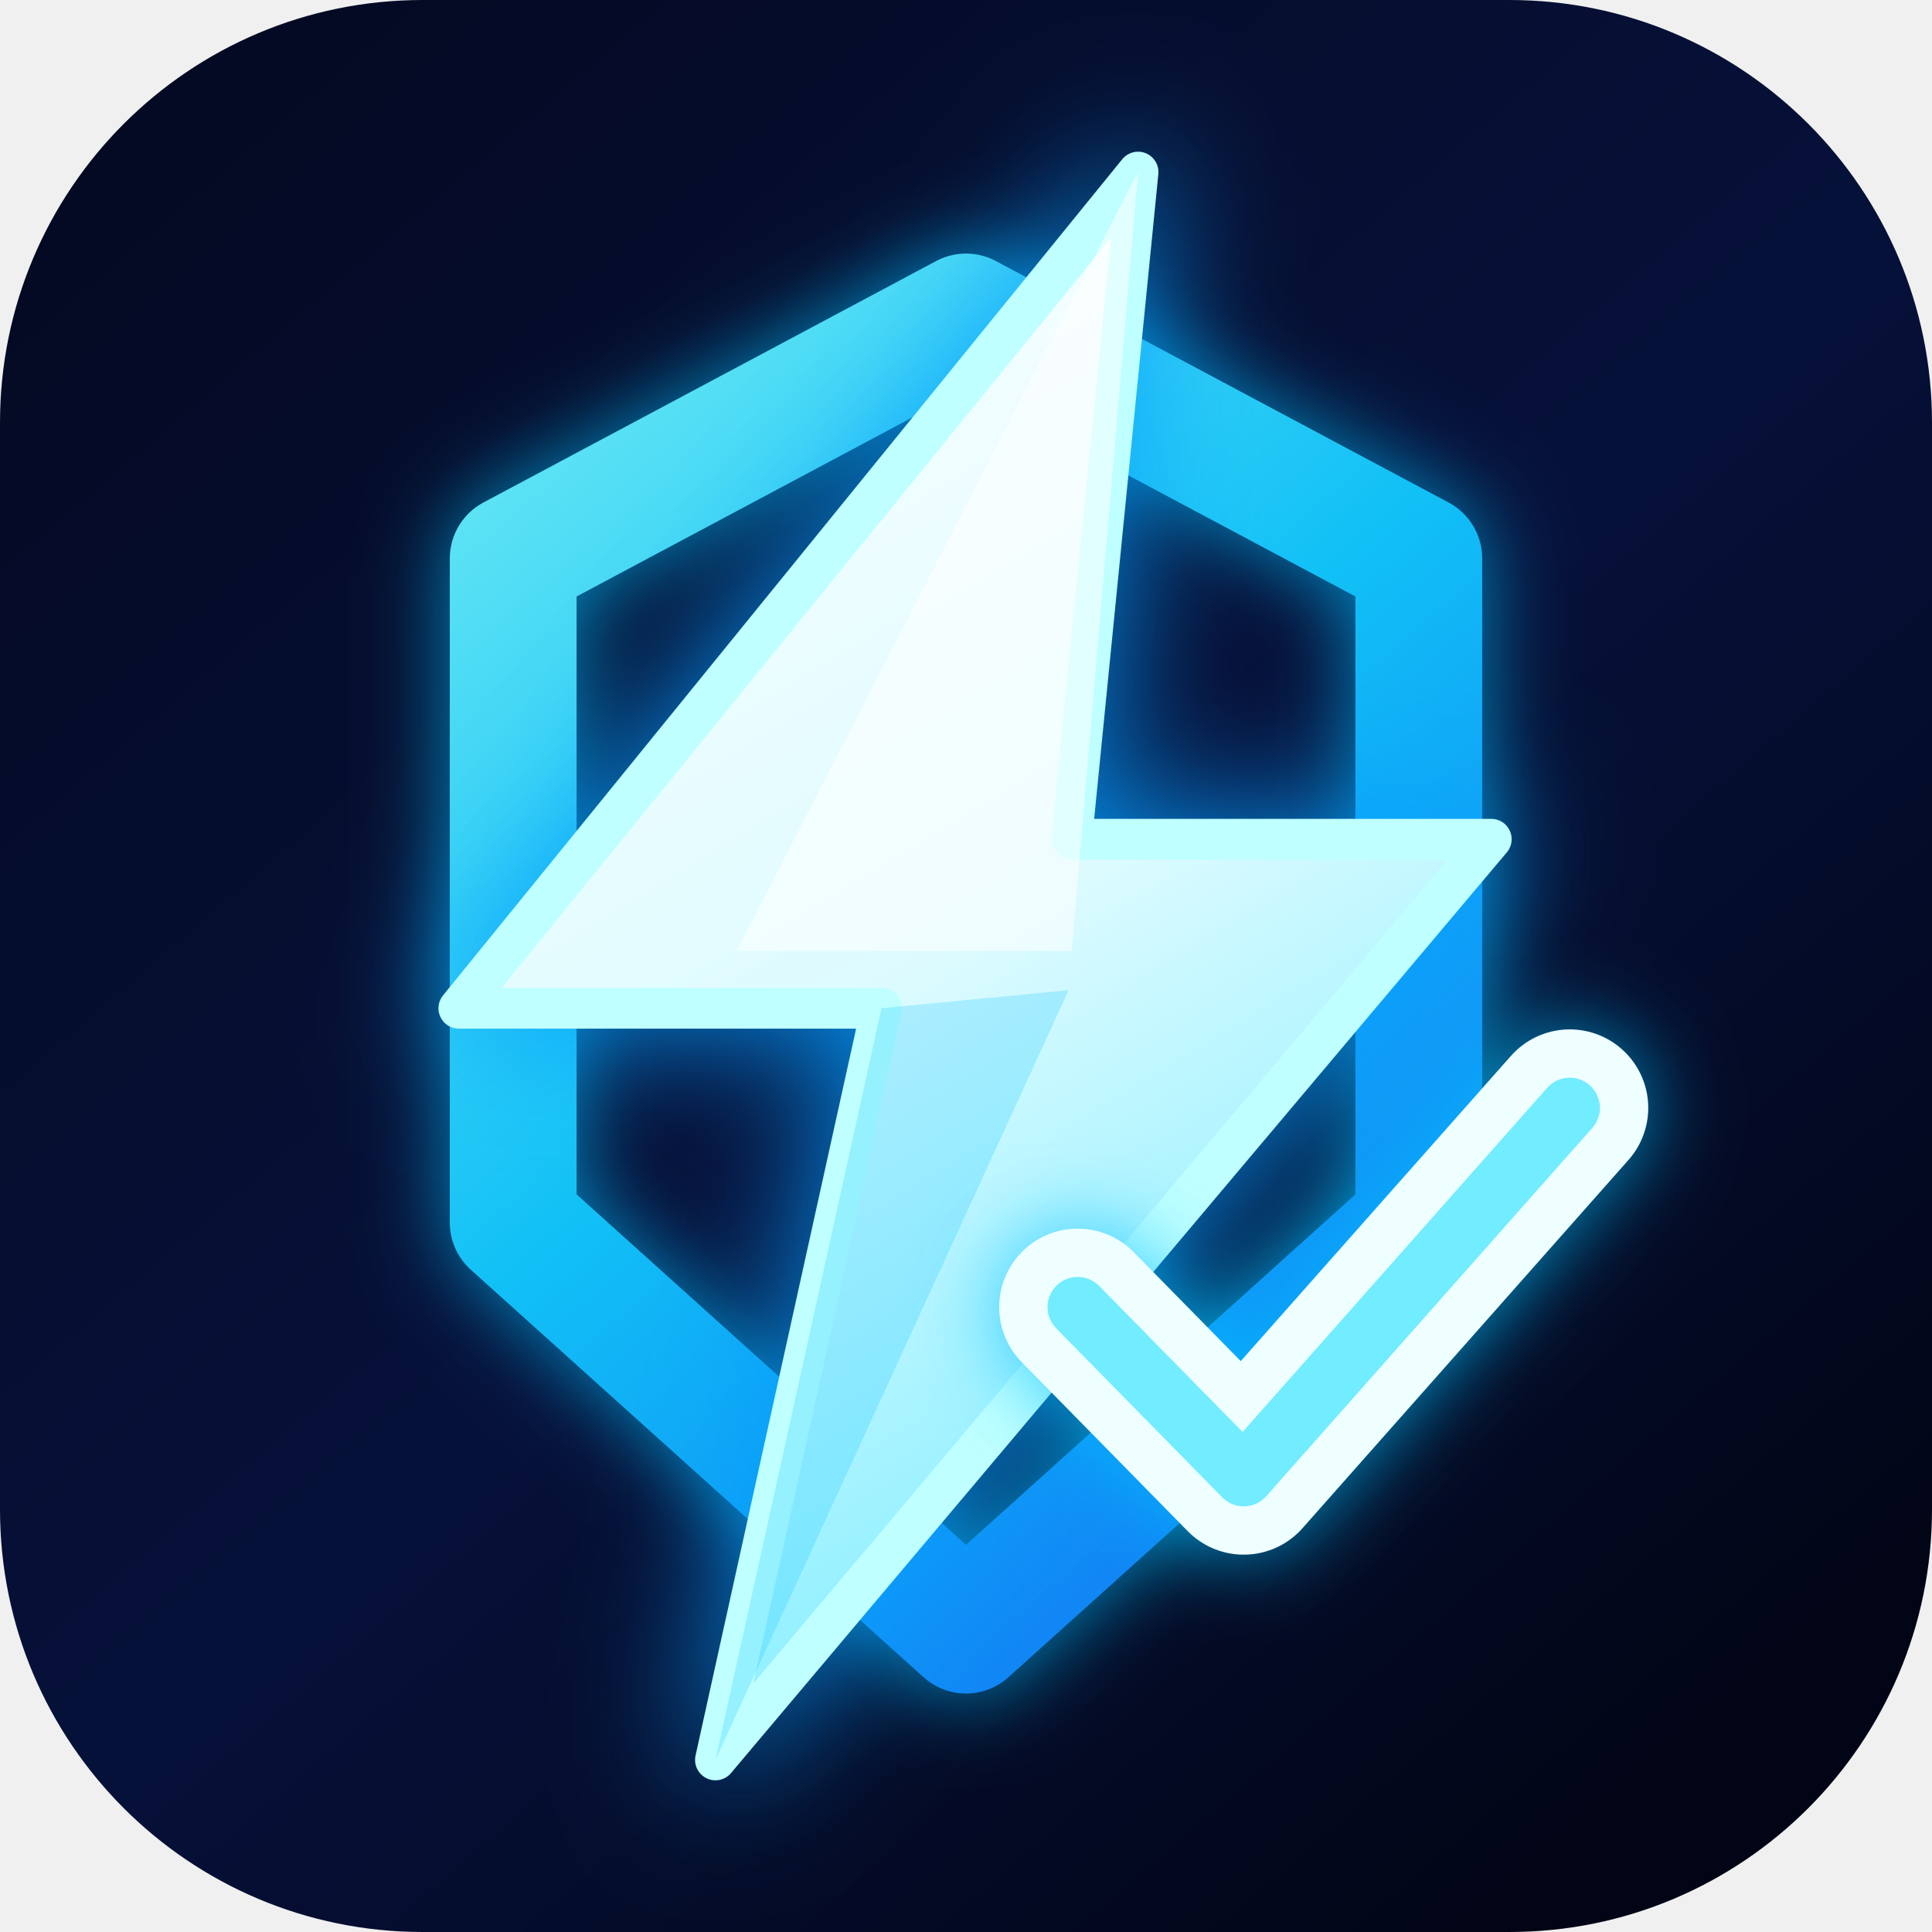
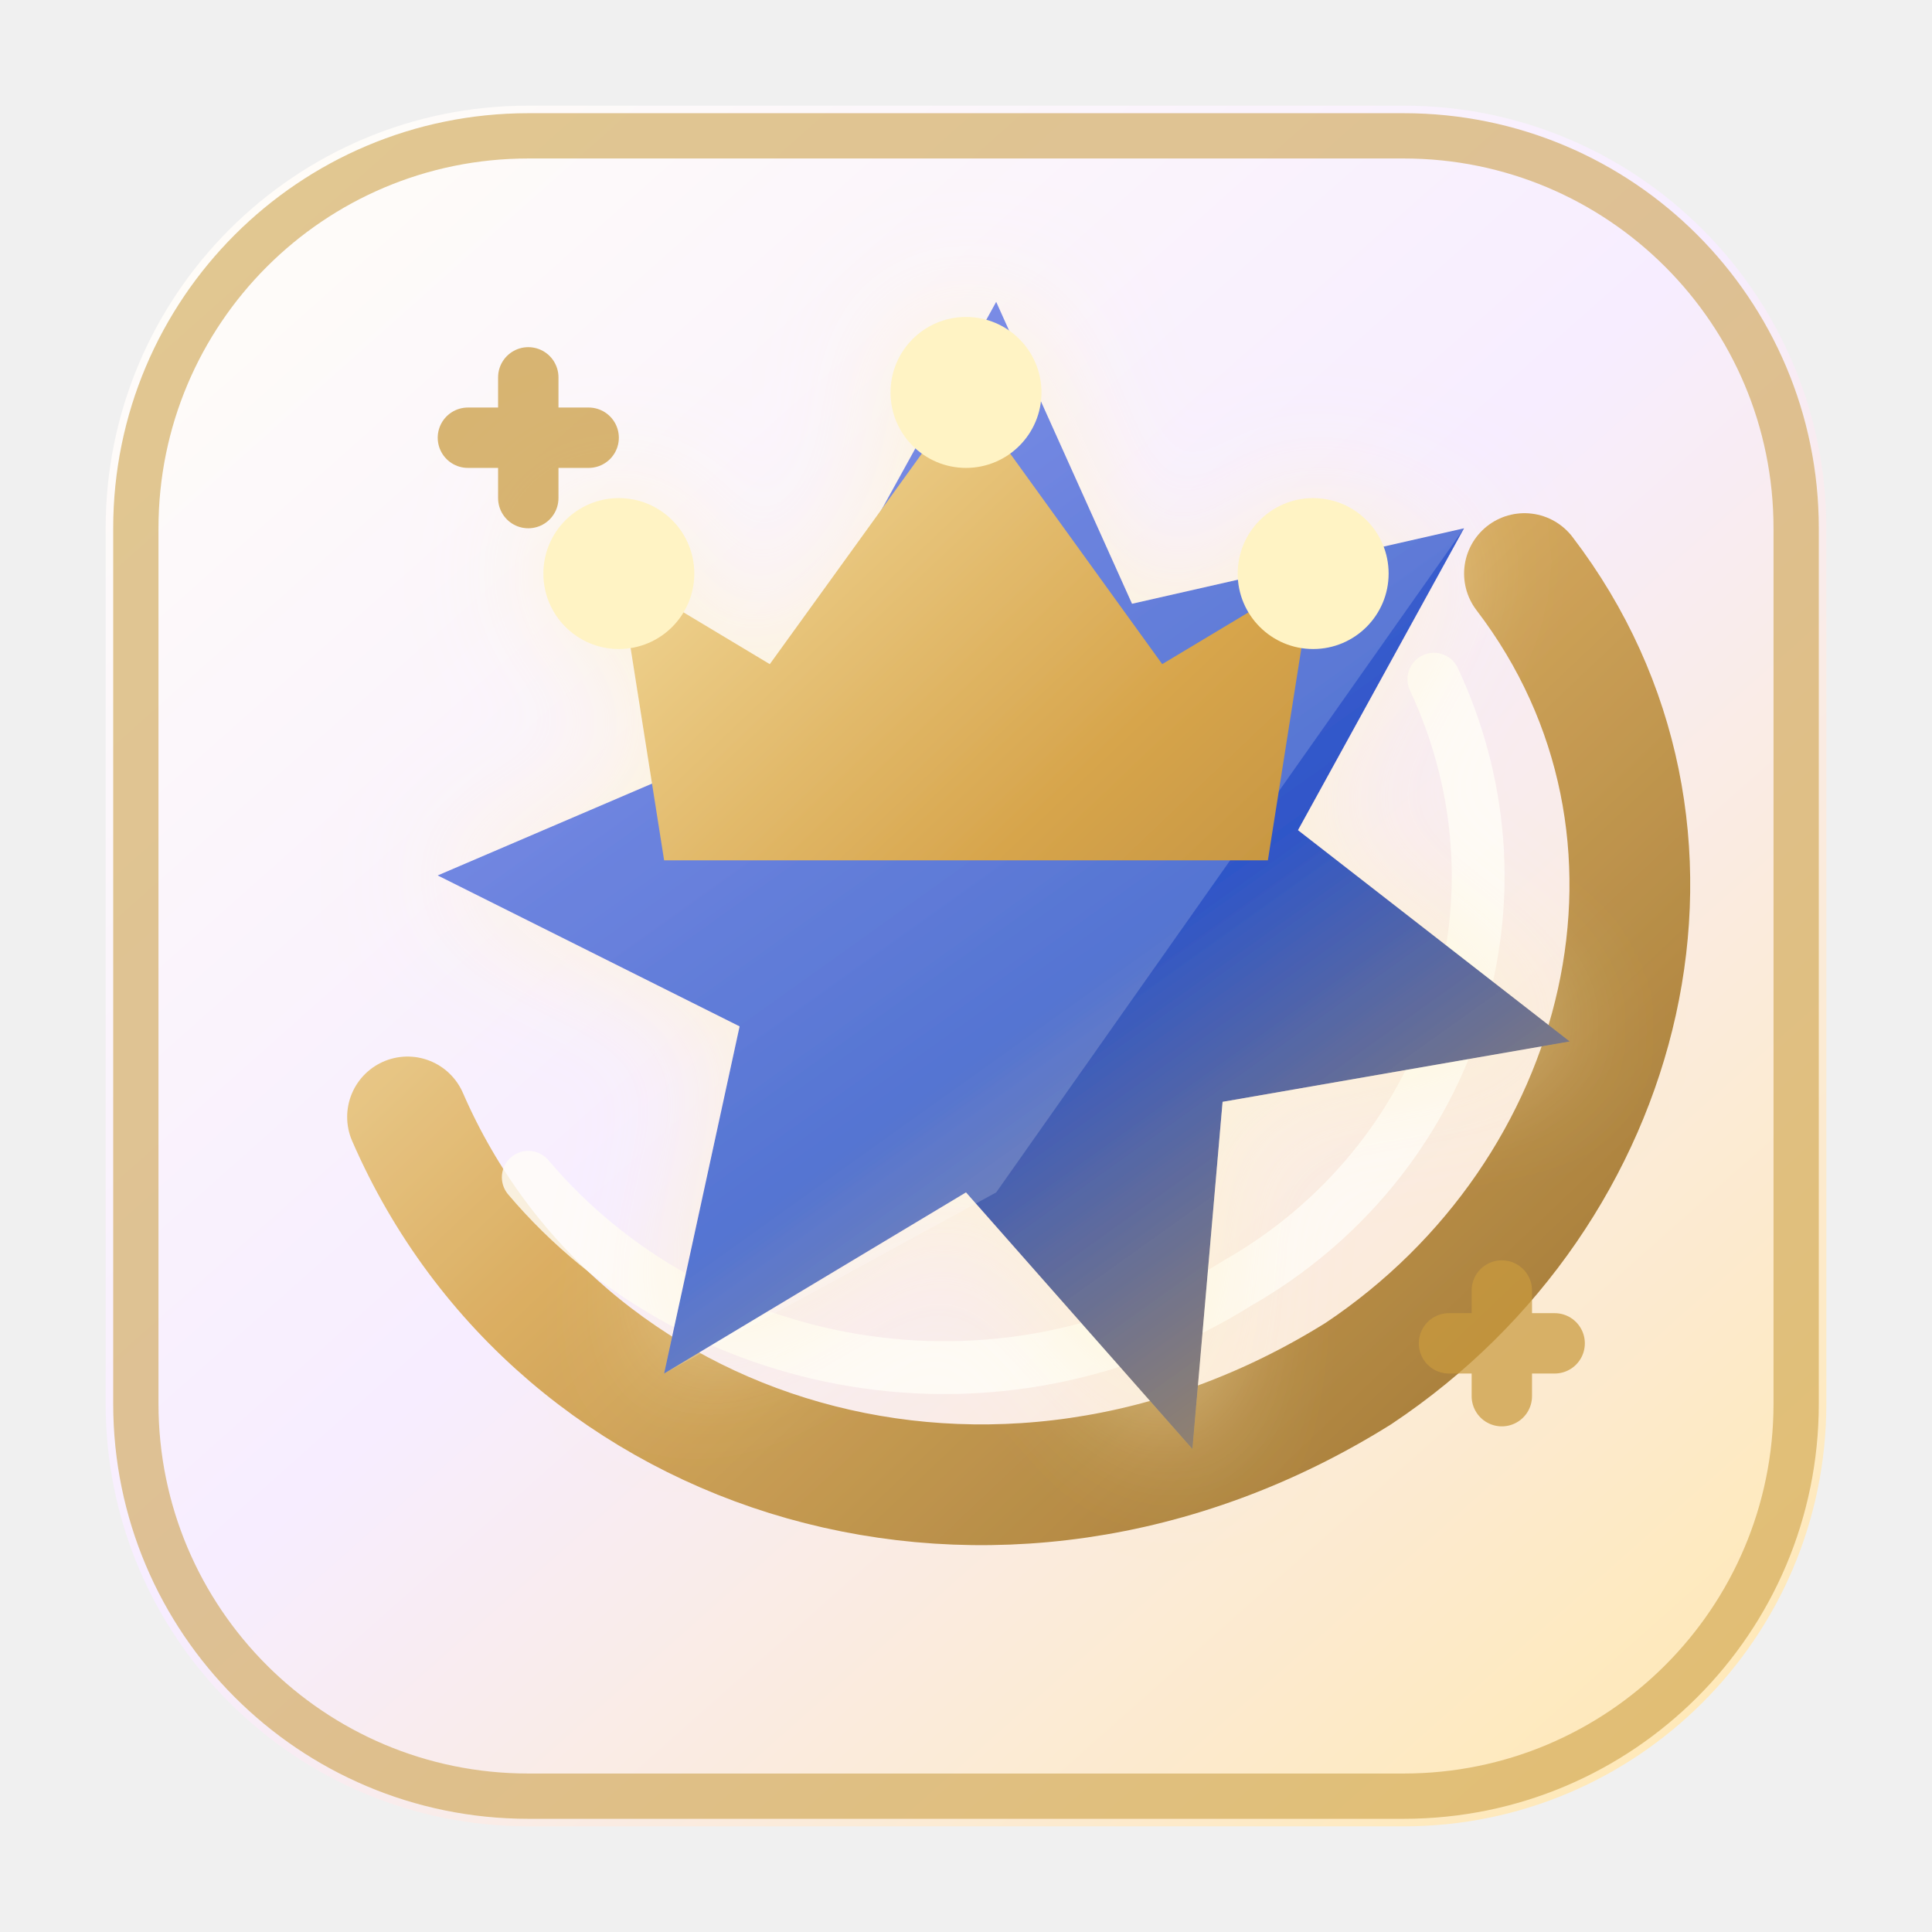
- <svg xmlns="http://www.w3.org/2000/svg" viewBox="0 0 64 64" role="img" aria-label="Lightning task execution favicon">
+ <svg xmlns="http://www.w3.org/2000/svg" viewBox="0 0 128 128" role="img" aria-label="Task Ring Royal Atelier">
  <defs>
-     <linearGradient id="bg" x1="8" y1="4" x2="56" y2="60" gradientUnits="userSpaceOnUse">
-       <stop offset="0" stop-color="#050A24" />
-       <stop offset="0.52" stop-color="#06113A" />
-       <stop offset="1" stop-color="#020515" />
+     <linearGradient id="pearl" x1="16" y1="10" x2="112" y2="118" gradientUnits="userSpaceOnUse">
+       <stop offset="0" stop-color="#fffdf8" />
+       <stop offset="0.48" stop-color="#f7edff" />
+       <stop offset="1" stop-color="#ffe9b6" />
    </linearGradient>
-     <linearGradient id="cyanStroke" x1="13" y1="11" x2="51" y2="55" gradientUnits="userSpaceOnUse">
-       <stop offset="0" stop-color="#78F7FF" />
-       <stop offset="0.45" stop-color="#12C9FF" />
-       <stop offset="1" stop-color="#126BFF" />
+     <linearGradient id="royal" x1="34" y1="22" x2="94" y2="106" gradientUnits="userSpaceOnUse">
+       <stop offset="0" stop-color="#6f7eea" />
+       <stop offset="0.55" stop-color="#2f56c8" />
+       <stop offset="1" stop-color="#c99a3d" />
    </linearGradient>
-     <linearGradient id="boltFill" x1="18" y1="8" x2="47" y2="56" gradientUnits="userSpaceOnUse">
-       <stop offset="0" stop-color="#FFFFFF" />
-       <stop offset="0.48" stop-color="#DDFBFF" />
-       <stop offset="1" stop-color="#63E9FF" />
+     <linearGradient id="gold" x1="26" y1="26" x2="102" y2="106" gradientUnits="userSpaceOnUse">
+       <stop offset="0" stop-color="#fff1be" />
+       <stop offset="0.45" stop-color="#d7a54c" />
+       <stop offset="1" stop-color="#8f641f" />
    </linearGradient>
-     <filter id="glow" x="-35%" y="-35%" width="170%" height="170%" color-interpolation-filters="sRGB">
-       <feGaussianBlur stdDeviation="2.2" result="blur" />
-       <feColorMatrix in="blur" type="matrix" values="0 0 0 0 0.02  0 0 0 0 0.62  0 0 0 0 1  0 0 0 0.9 0" result="blueGlow" />
-       <feMerge>
-         <feMergeNode in="blueGlow" />
-         <feMergeNode in="SourceGraphic" />
-       </feMerge>
-     </filter>
-     <filter id="softGlow" x="-45%" y="-45%" width="190%" height="190%" color-interpolation-filters="sRGB">
-       <feGaussianBlur stdDeviation="1.4" result="blur" />
-       <feColorMatrix in="blur" type="matrix" values="0 0 0 0 0  0 0 0 0 0.75  0 0 0 0 1  0 0 0 0.75 0" result="cyanGlow" />
-       <feMerge>
-         <feMergeNode in="cyanGlow" />
-         <feMergeNode in="SourceGraphic" />
-       </feMerge>
+     <filter id="shadow" x="-40%" y="-40%" width="180%" height="180%">
+       <feDropShadow dx="0" dy="8" stdDeviation="8" flood-color="#40345f" flood-opacity="0.20" />
+       <feDropShadow dx="0" dy="0" stdDeviation="4" flood-color="#fff5cc" flood-opacity="0.70" />
    </filter>
  </defs>
-   <rect width="64" height="64" rx="14" fill="url(#bg)" />
-   <path d="M17 18.5 L32 10.5 L47 18.5 L47 40.5 L32 54 L17 40.5 Z" fill="none" stroke="url(#cyanStroke)" stroke-width="4.2" stroke-linejoin="round" stroke-linecap="round" opacity="0.95" filter="url(#softGlow)" />
-   <path d="M37.7 5.7 L15.2 33.4 H29.2 L23.7 58.3 L49.4 27.8 H35.5 Z" fill="url(#boltFill)" stroke="#BFFFFF" stroke-width="1.35" stroke-linejoin="round" filter="url(#glow)" />
-   <path d="M37.7 5.7 L24.4 31.5 H35.5 Z" fill="#FFFFFF" opacity="0.55" />
-   <path d="M29.2 33.4 L23.7 58.3 L35.4 32.8 Z" fill="#05BFFF" opacity="0.22" />
-   <path d="M35.7 43.3 L41.2 48.9 L52 36.7" fill="none" stroke="#EFFFFF" stroke-width="5.2" stroke-linecap="round" stroke-linejoin="round" filter="url(#softGlow)" />
-   <path d="M35.7 43.3 L41.2 48.9 L52 36.7" fill="none" stroke="#65EAFF" stroke-width="2" stroke-linecap="round" stroke-linejoin="round" opacity="0.9" />
+   <rect x="7" y="7" width="114" height="114" rx="28" fill="url(#pearl)" />
+   <rect x="9" y="9" width="110" height="110" rx="26" fill="none" stroke="#c99a3d" stroke-opacity=".55" stroke-width="3" />
+   <path d="M27 74c10 23 39 32 63 17 18-12 24-36 11-53" fill="none" stroke="url(#gold)" stroke-width="8" stroke-linecap="round" opacity=".88" />
+   <path d="M35 78c11 13 31 17 47 7 14-8 20-25 13-40" fill="none" stroke="#fffdf8" stroke-width="3.5" stroke-linecap="round" opacity=".82" />
+   <g filter="url(#shadow)">
+     <path d="M66 20l9 20 22-5-11 20 18 14-23 4-2 23-15-17-20 12 5-23-20-10 21-9z" fill="url(#royal)" />
+     <path d="M66 20l9 20 22-5-31 44-22 12 5-23-20-10 21-9z" fill="#ffffff" opacity=".18" />
+     <path d="M41 38l10 6 13-18 13 18 10-6-3 19H44z" fill="url(#gold)" />
+     <circle cx="41" cy="38" r="5" fill="#fff3c4" />
+     <circle cx="64" cy="26" r="5" fill="#fff3c4" />
+     <circle cx="87" cy="38" r="5" fill="#fff3c4" />
+   </g>
+   <path d="M31 29h8M35 25v8M96 89h7M99.5 85.5v7" stroke="#c99a3d" stroke-width="4" stroke-linecap="round" opacity=".72" />
</svg>
